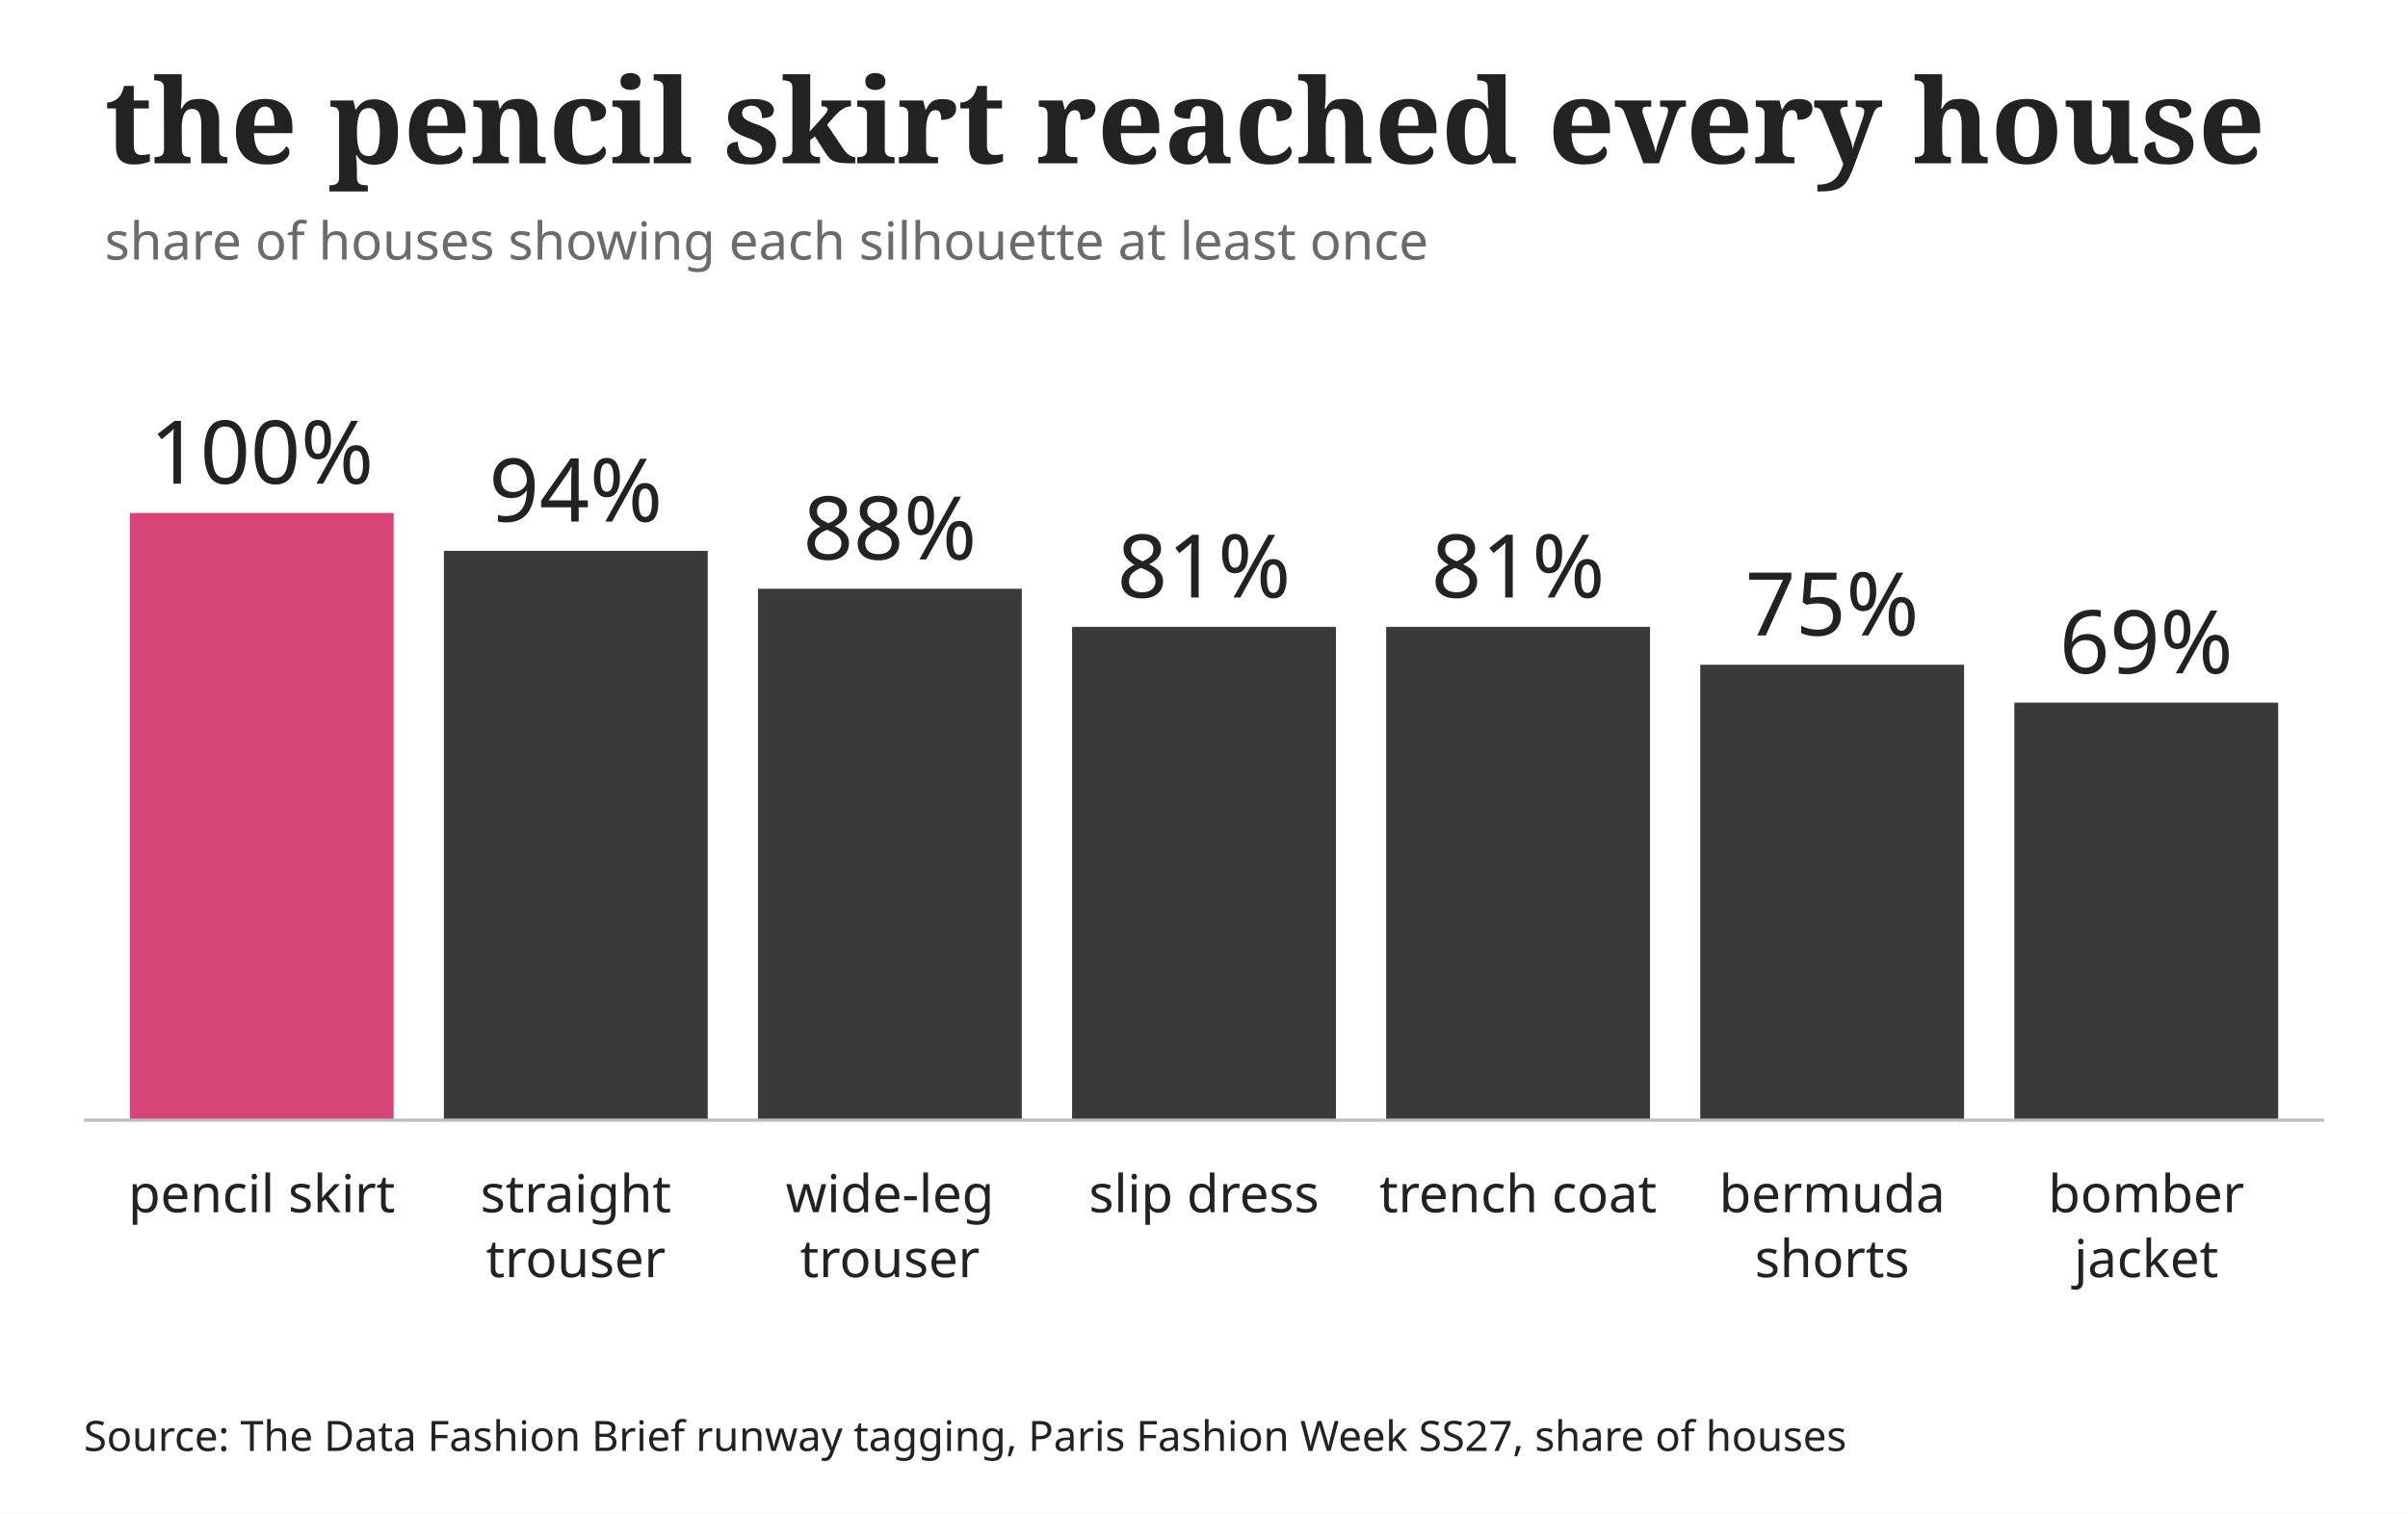
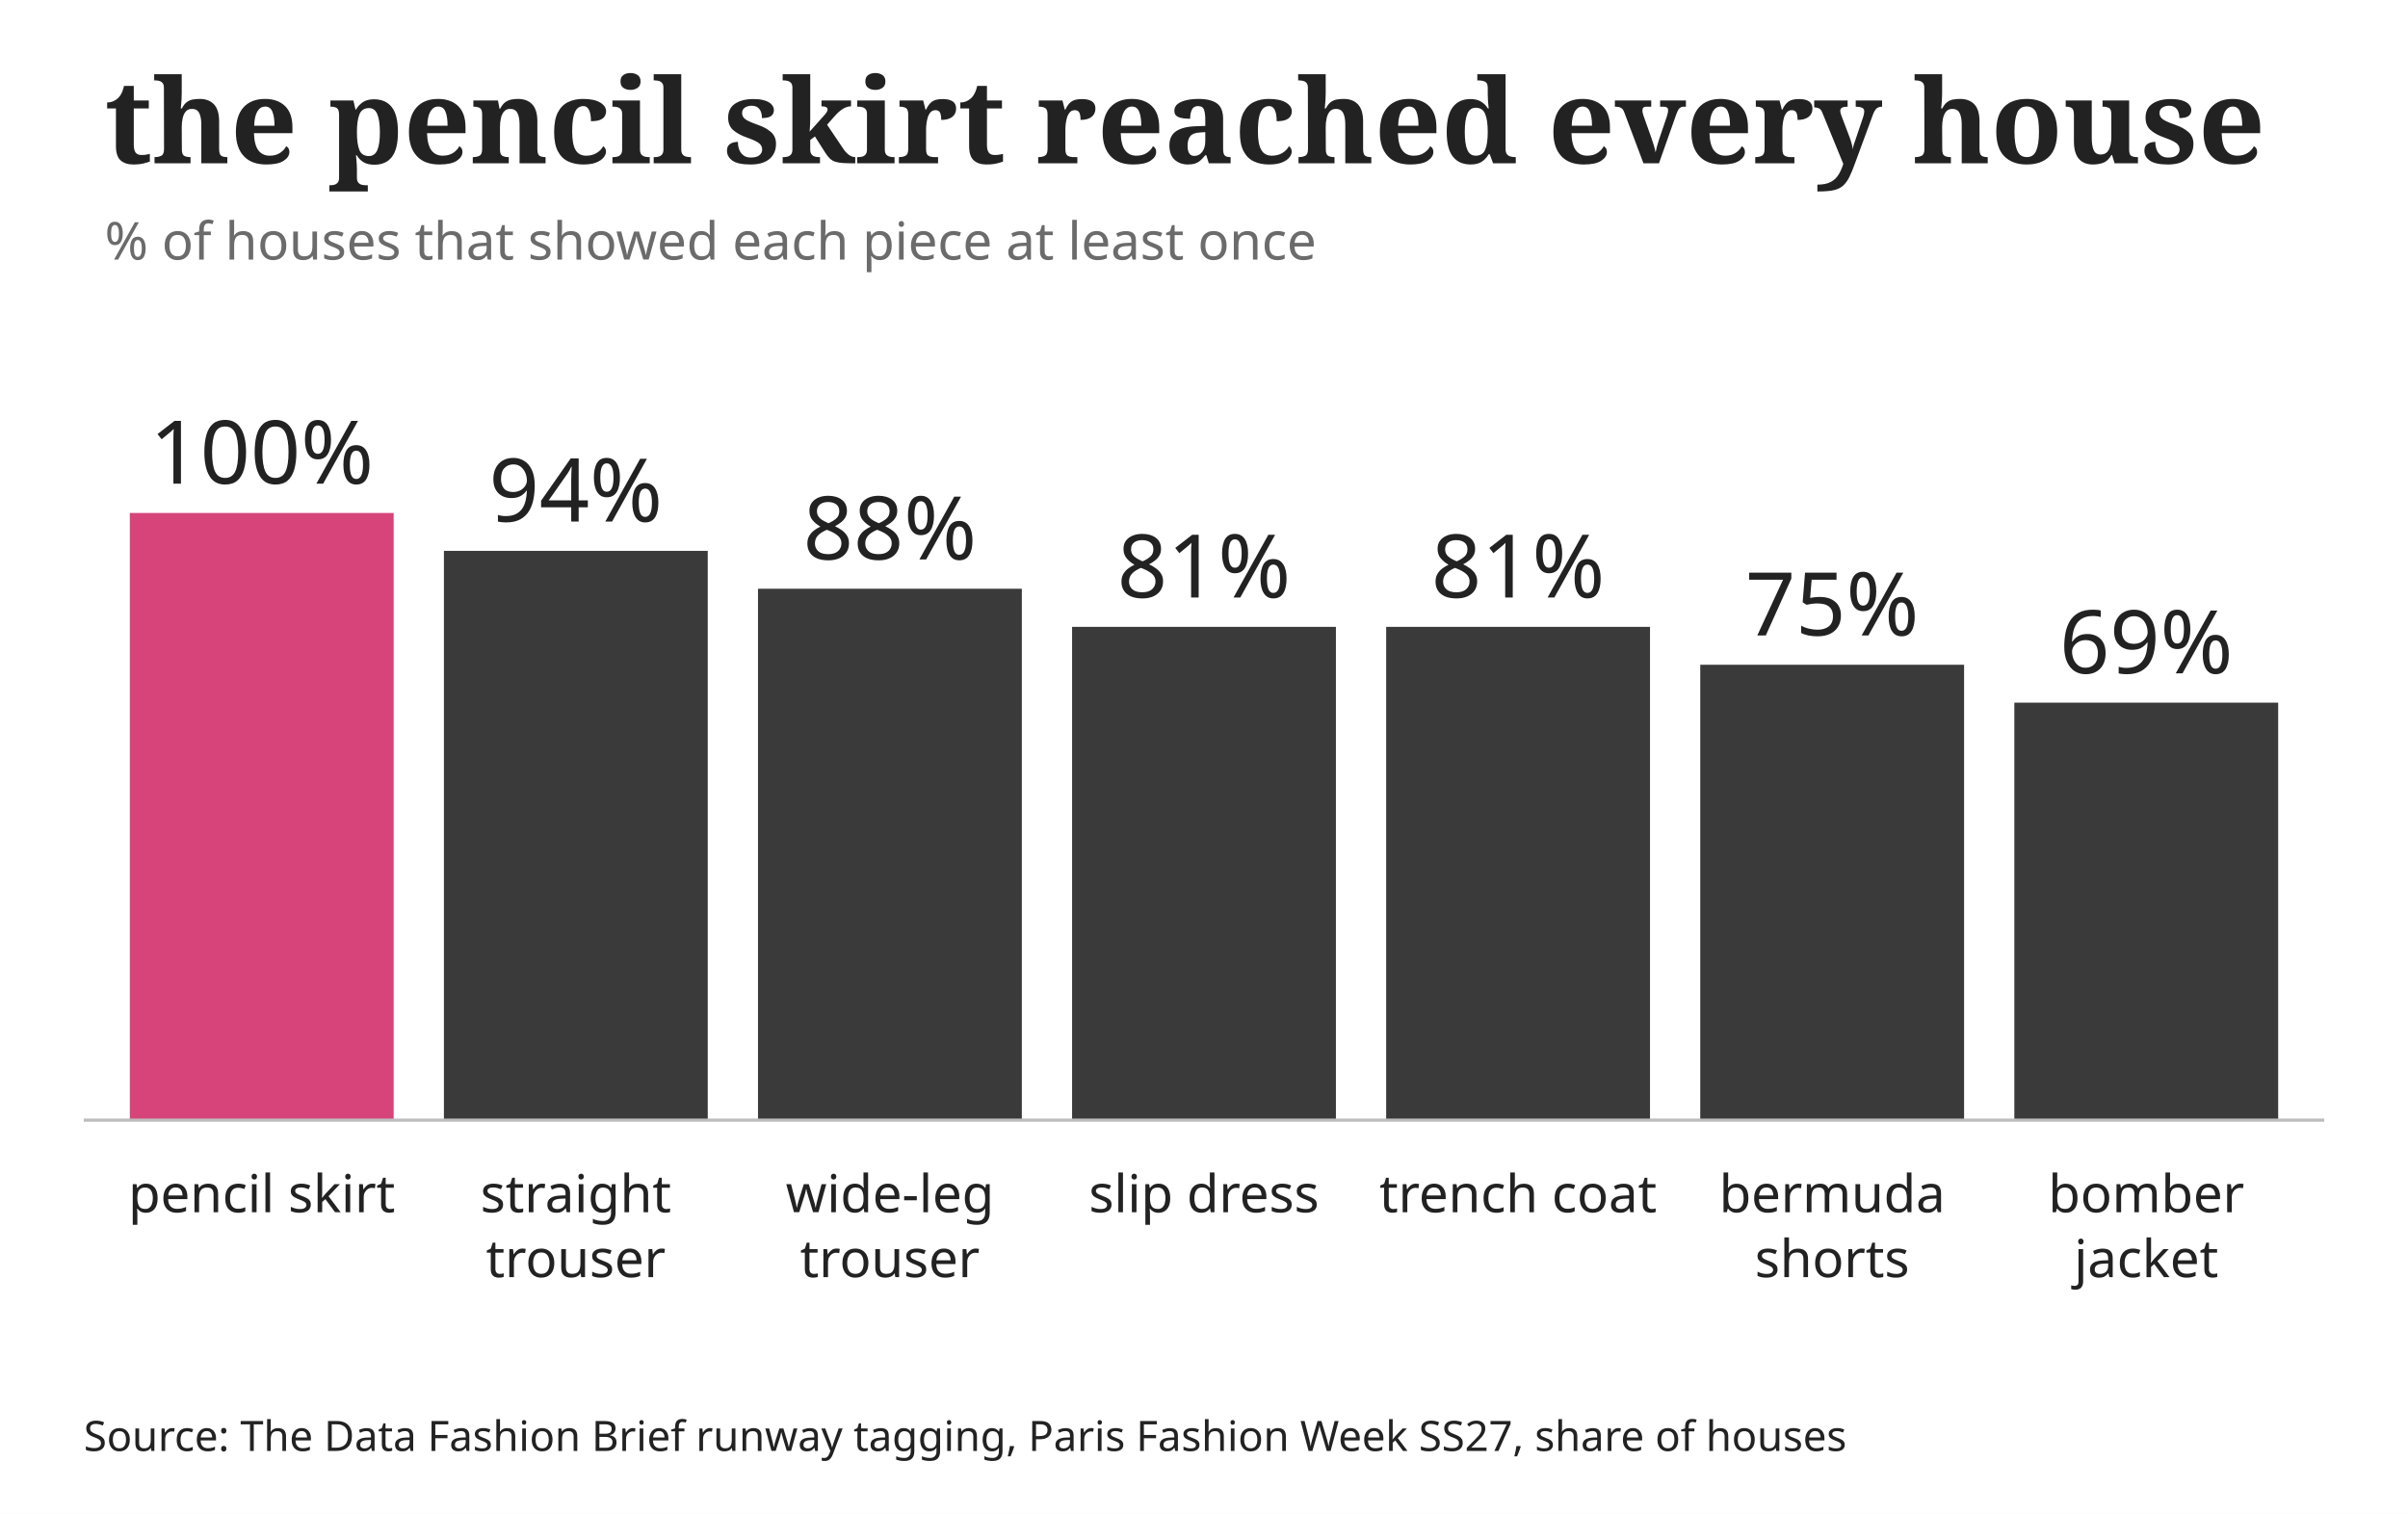
<svg xmlns="http://www.w3.org/2000/svg" viewBox="0 0 1150 723" width="1150" height="723">
  <rect width="1150" height="723" fill="#FFFFFF" />
  <text x="50" y="78" font-family="'Playfair Display', Georgia, serif" font-weight="700" font-size="56" fill="#222222">the pencil skirt reached every house</text>
-   <text x="50" y="124" font-family="'Century Gothic', 'Questrial', 'Avenir', sans-serif" font-size="25" fill="#6B6B6B">share of houses showing each silhouette at least once</text>
+   <text x="50" y="124" font-family="'Century Gothic', 'Questrial', 'Avenir', sans-serif" font-size="25" fill="#6B6B6B">% of houses that showed each piece at least once</text>
  <rect x="62.0" y="245.0" width="126.0" height="290.0" fill="#D6447A" />
  <text x="125.0" y="231.0" text-anchor="middle" font-family="'Century Gothic', 'Questrial', 'Avenir', sans-serif" font-size="42" fill="#222222">100%</text>
  <text x="125.0" y="579" text-anchor="middle" font-family="'Century Gothic', 'Questrial', 'Avenir', sans-serif" font-size="25" fill="#222222">pencil skirt</text>
  <rect x="212.0" y="263.1" width="126.0" height="271.9" fill="#3A3A3A" />
  <text x="275.0" y="249.1" text-anchor="middle" font-family="'Century Gothic', 'Questrial', 'Avenir', sans-serif" font-size="42" fill="#222222">94%</text>
  <text x="275.0" y="579" text-anchor="middle" font-family="'Century Gothic', 'Questrial', 'Avenir', sans-serif" font-size="25" fill="#222222">straight</text>
  <text x="275.0" y="610" text-anchor="middle" font-family="'Century Gothic', 'Questrial', 'Avenir', sans-serif" font-size="25" fill="#222222">trouser</text>
  <rect x="362.0" y="281.2" width="126.0" height="253.8" fill="#3A3A3A" />
  <text x="425.0" y="267.2" text-anchor="middle" font-family="'Century Gothic', 'Questrial', 'Avenir', sans-serif" font-size="42" fill="#222222">88%</text>
  <text x="425.0" y="579" text-anchor="middle" font-family="'Century Gothic', 'Questrial', 'Avenir', sans-serif" font-size="25" fill="#222222">wide-leg</text>
  <text x="425.0" y="610" text-anchor="middle" font-family="'Century Gothic', 'Questrial', 'Avenir', sans-serif" font-size="25" fill="#222222">trouser</text>
  <rect x="512.0" y="299.4" width="126.0" height="235.6" fill="#3A3A3A" />
  <text x="575.0" y="285.4" text-anchor="middle" font-family="'Century Gothic', 'Questrial', 'Avenir', sans-serif" font-size="42" fill="#222222">81%</text>
  <text x="575.0" y="579" text-anchor="middle" font-family="'Century Gothic', 'Questrial', 'Avenir', sans-serif" font-size="25" fill="#222222">slip dress</text>
  <rect x="662.0" y="299.4" width="126.0" height="235.6" fill="#3A3A3A" />
  <text x="725.0" y="285.4" text-anchor="middle" font-family="'Century Gothic', 'Questrial', 'Avenir', sans-serif" font-size="42" fill="#222222">81%</text>
  <text x="725.0" y="579" text-anchor="middle" font-family="'Century Gothic', 'Questrial', 'Avenir', sans-serif" font-size="25" fill="#222222">trench coat</text>
  <rect x="812.0" y="317.5" width="126.0" height="217.5" fill="#3A3A3A" />
  <text x="875.0" y="303.5" text-anchor="middle" font-family="'Century Gothic', 'Questrial', 'Avenir', sans-serif" font-size="42" fill="#222222">75%</text>
  <text x="875.0" y="579" text-anchor="middle" font-family="'Century Gothic', 'Questrial', 'Avenir', sans-serif" font-size="25" fill="#222222">bermuda</text>
  <text x="875.0" y="610" text-anchor="middle" font-family="'Century Gothic', 'Questrial', 'Avenir', sans-serif" font-size="25" fill="#222222">shorts</text>
  <rect x="962.0" y="335.6" width="126.0" height="199.4" fill="#3A3A3A" />
  <text x="1025.0" y="321.6" text-anchor="middle" font-family="'Century Gothic', 'Questrial', 'Avenir', sans-serif" font-size="42" fill="#222222">69%</text>
  <text x="1025.0" y="579" text-anchor="middle" font-family="'Century Gothic', 'Questrial', 'Avenir', sans-serif" font-size="25" fill="#222222">bomber</text>
  <text x="1025.0" y="610" text-anchor="middle" font-family="'Century Gothic', 'Questrial', 'Avenir', sans-serif" font-size="25" fill="#222222">jacket</text>
  <line x1="40.0" y1="535" x2="1110.0" y2="535" stroke="#BDBDBD" stroke-width="1.5" />
  <text x="40" y="693" font-family="'Century Gothic', 'Questrial', 'Avenir', sans-serif" font-size="20" fill="#222222">Source: The Data Fashion Brief runway tagging, Paris Fashion Week SS27, share of houses</text>
</svg>
